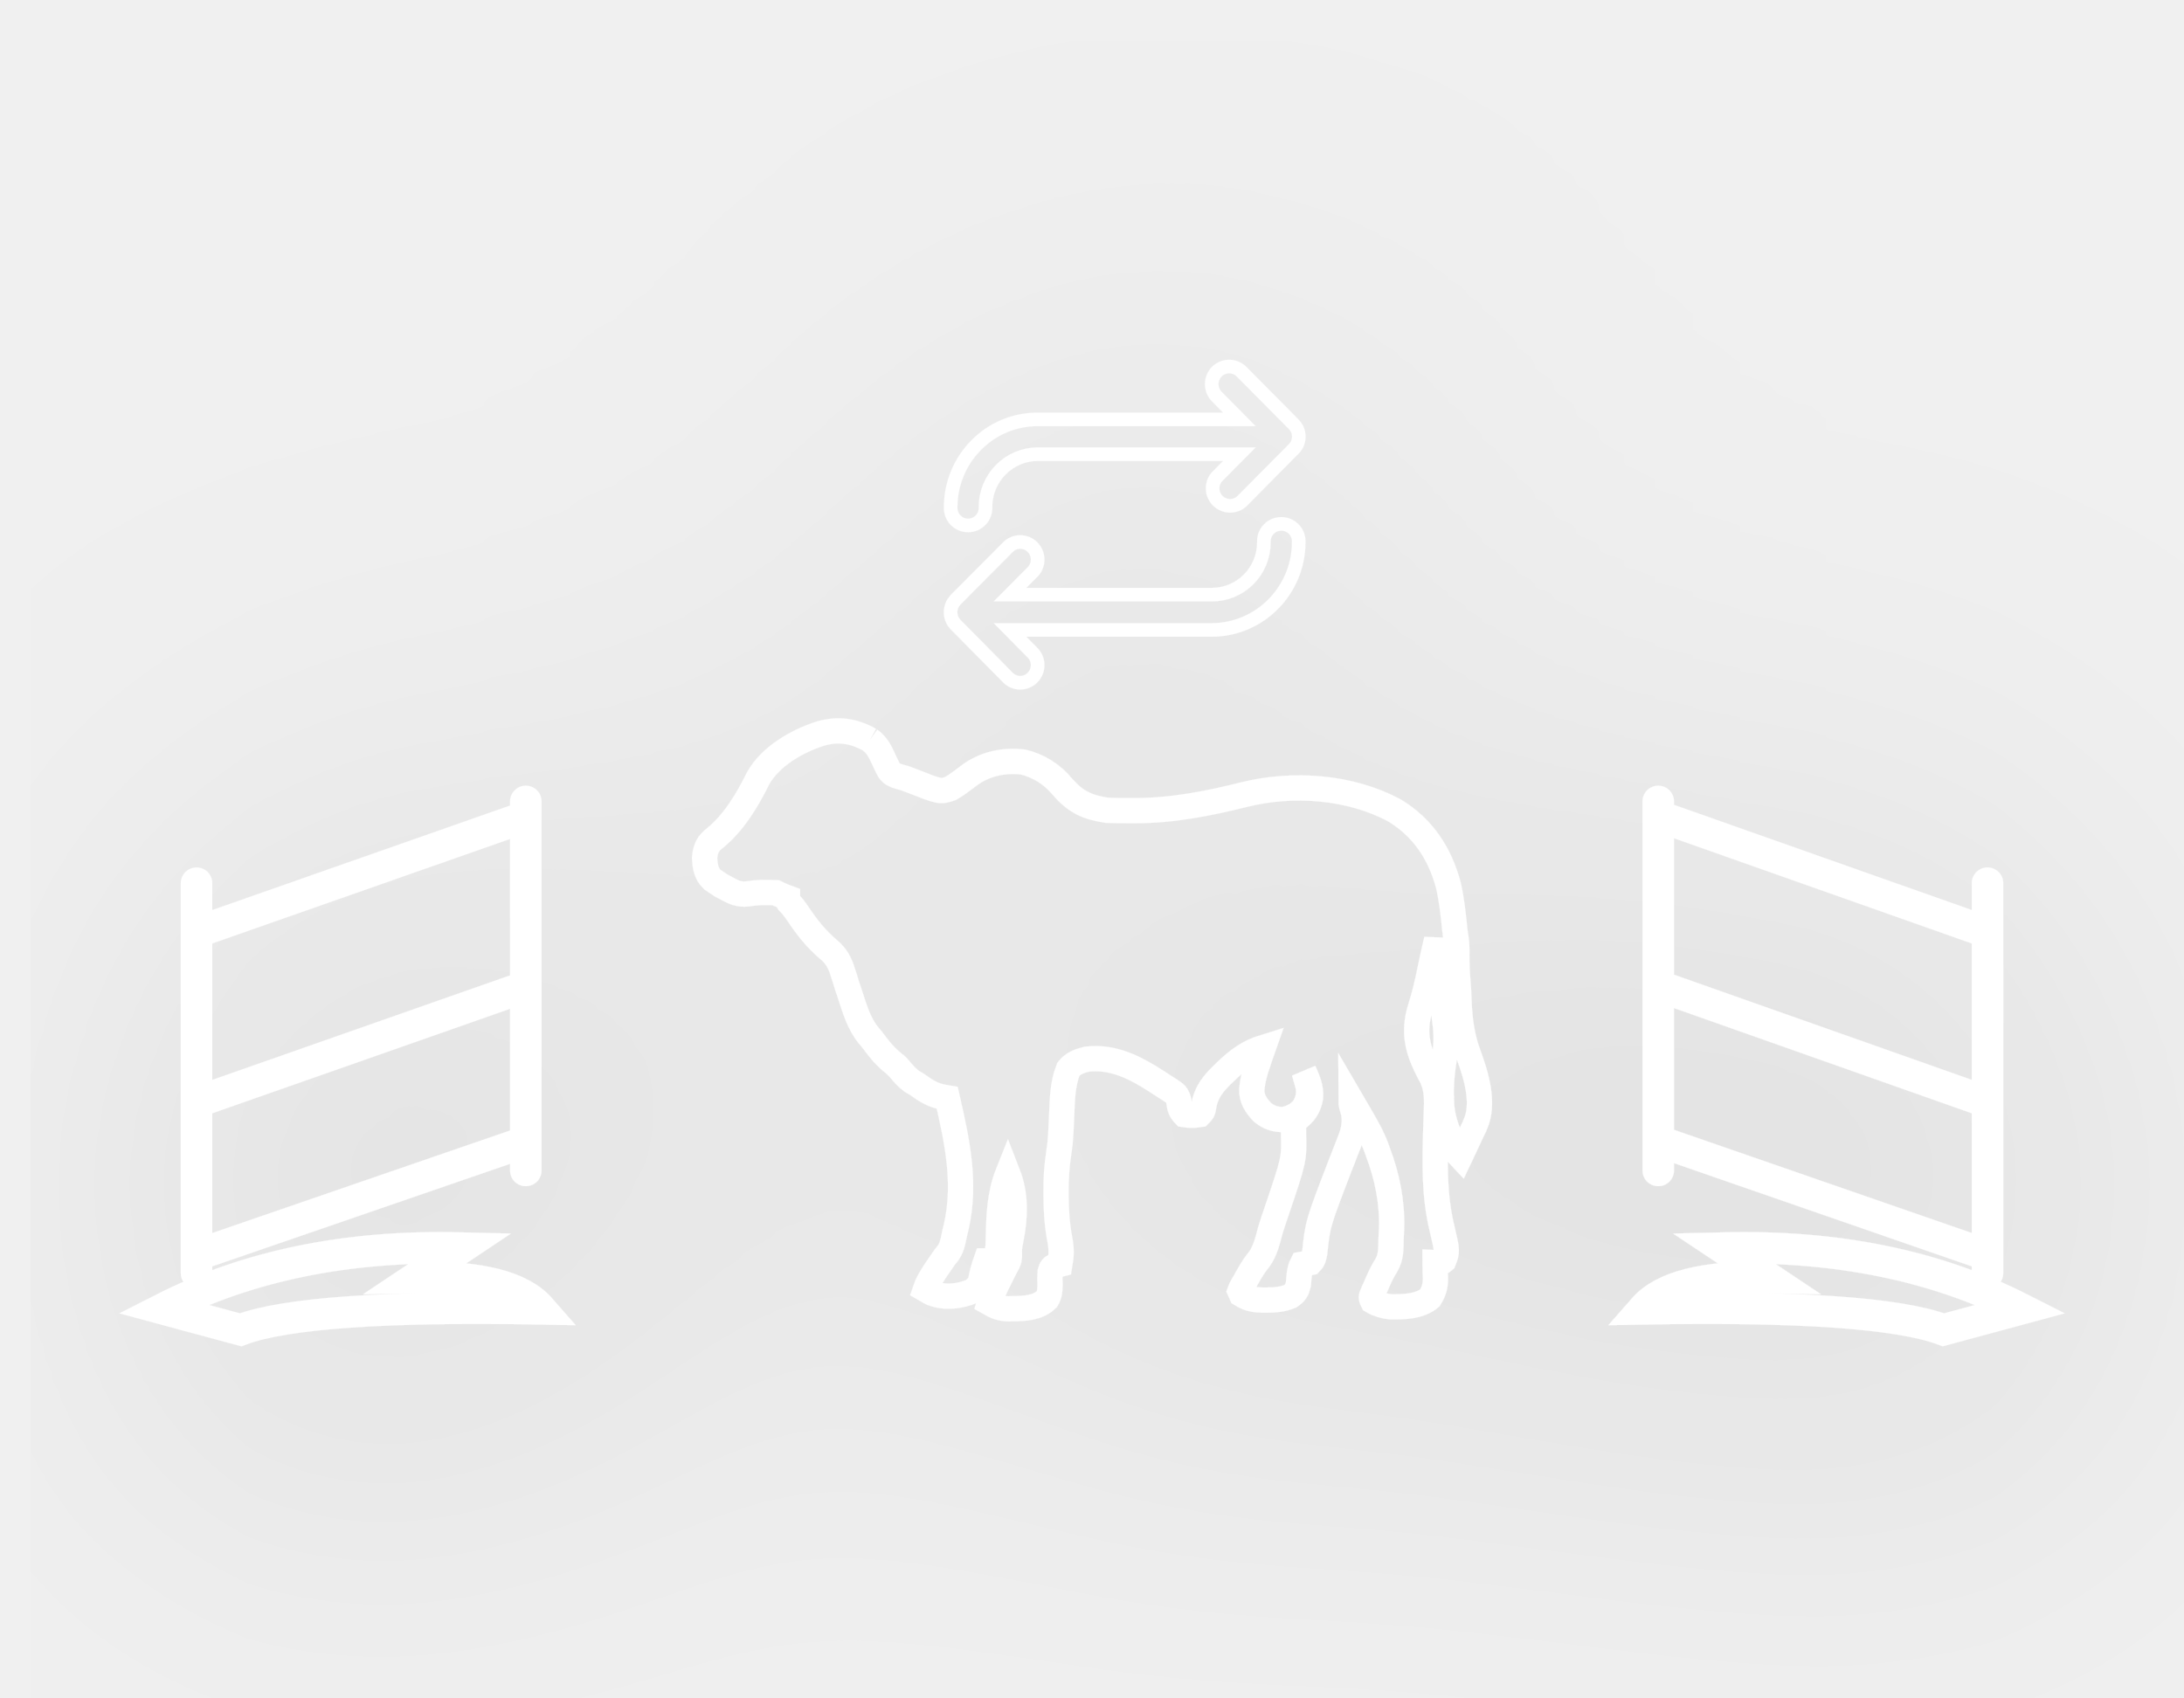
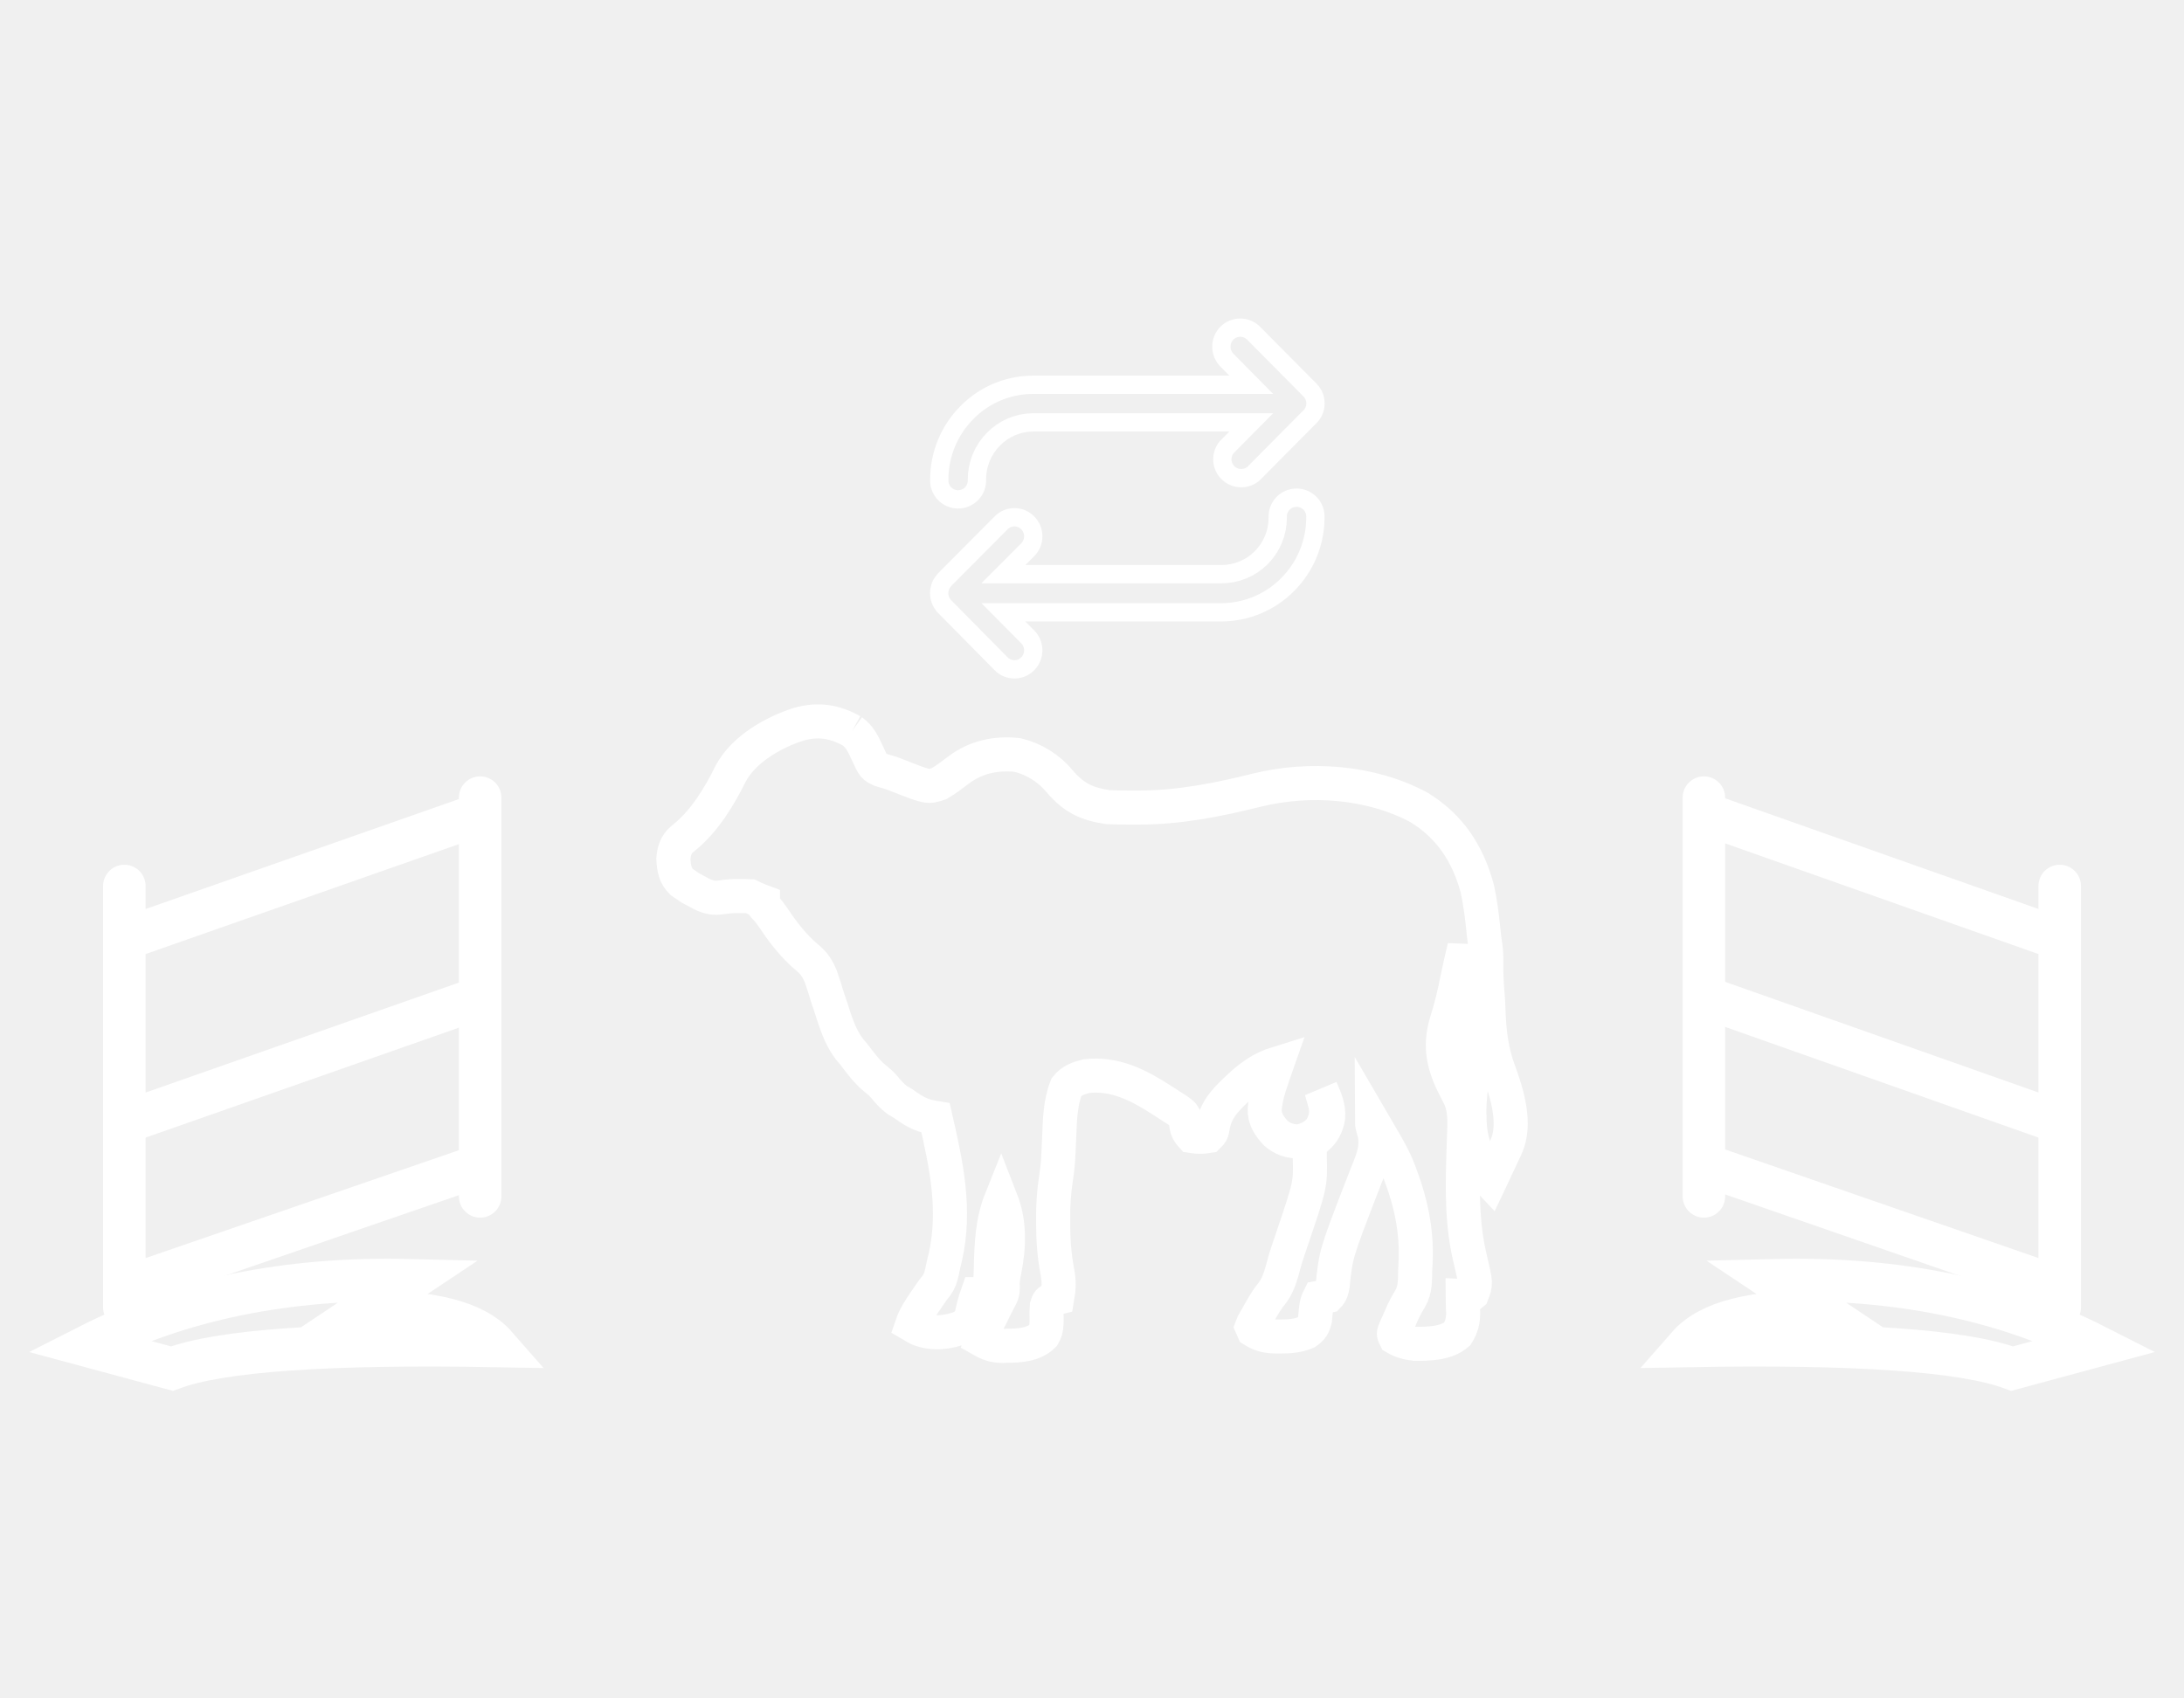
- <svg xmlns="http://www.w3.org/2000/svg" viewBox="153 -11 214.42 126.59" width="394.42" height="306.587">
-   <defs>
-     <filter id="editor-shadow-jjjy4ylh6" filterUnits="userSpaceOnUse" x="61.003" y="-103.049" width="398.42" height="310.587" color-interpolation-filters="sRGB">
-       <feDropShadow dx="3" dy="4" stdDeviation="25" flood-color="#000000" flood-opacity="0.25" />
-     </filter>
-   </defs>
-   <g filter="url(#editor-shadow-jjjy4ylh6)" style="filter: url(&quot;#editor-shadow-jjjy4ylh6&quot;);">
-     <path d="M57 667Q118 636 199 638L178 652Q223 651 237 667Q126 665 94 677Z" fill="none" style="fill: none; stroke: rgb(255, 255, 255); stroke-width: 15; fill-rule: nonzero; fill-opacity: 1; stroke-opacity: 1; stroke-linecap: butt; stroke-linejoin: miter; stroke-miterlimit: 4; stroke-dasharray: none; stroke-dashoffset: 0px; vector-effect: none; visibility: visible; color: rgb(38, 52, 66); font-family: system-ui; font-size: 14px; font-weight: 400; text-anchor: start; opacity: 1;" stroke="#ffffff" stroke-width="15" transform="matrix(0.2058912 0 0 0.2058912 157.267 -39.84999)" />
-     <path d="M943 667Q882 636 801 638L822 652Q777 651 763 667Q874 665 906 677Z" fill="none" style="fill: none; stroke: rgb(255, 255, 255); stroke-width: 15; fill-rule: nonzero; fill-opacity: 1; stroke-opacity: 1; stroke-linecap: butt; stroke-linejoin: miter; stroke-miterlimit: 4; stroke-dasharray: none; stroke-dashoffset: 0px; vector-effect: none; visibility: visible; color: rgb(38, 52, 66); font-family: system-ui; font-size: 14px; font-weight: 400; text-anchor: start; opacity: 1;" stroke="#ffffff" stroke-width="15" transform="matrix(0.2058912 0 0 0.2058912 157.267 -39.84999)" />
-     <path d="M73 464V650M230 425V601M77 486L228 433M77 567L228 514M77 640L228 588M770 425V601M927 464V650M773 433L923 486M773 514L923 567M773 588L923 640" fill="none" stroke="#ffffff" stroke-width="15" stroke-linecap="round" stroke-linejoin="round" style="fill: none; stroke: rgb(255, 255, 255); stroke-width: 15; fill-rule: nonzero; fill-opacity: 1; stroke-opacity: 1; stroke-linecap: round; stroke-linejoin: round; stroke-miterlimit: 4; stroke-dasharray: none; stroke-dashoffset: 0px; vector-effect: none; visibility: visible; color: rgb(38, 52, 66); font-family: system-ui; font-size: 14px; font-weight: 400; text-anchor: start; opacity: 1;" transform="matrix(0.2058912 0 0 0.2058912 157.267 -39.84999)" />
-     <path d="M591.664 313.684L594.055 314.051L596.395 314.656L598.66 315.496L600.832 316.563L602.883 317.844L604.797 319.328L606.547 320.996L608.121 322.832L609.5 324.82L610.672 326.934L611.625 329.16L612.344 331.469L612.828 333.84L613.07 336.246L613.066 338.664L612.921 344.541L612.488 350.402L611.773 356.235L610.773 362.027L609.491 367.76L607.93 373.426L606.094 379.009L603.988 384.496L601.617 389.873L598.984 395.129L596.101 400.247L592.969 405.219L589.6 410.032L586 414.676L582.174 419.138L578.137 423.41L573.927 427.467L569.523 431.313L564.933 434.937L560.172 438.332L555.247 441.486L550.172 444.395L544.963 447.048L539.629 449.441L534.183 451.572L528.637 453.43L523.009 455.012L517.309 456.313L511.551 457.333L505.75 458.066L499.919 458.515L494.074 458.676L218.238 458.676L249.125 489.832L250.684 491.586L252.07 493.48L253.262 495.5L254.254 497.625L255.035 499.84L255.602 502.117L255.941 504.438L256.055 506.781L255.941 509.125L255.602 511.449L255.035 513.727L254.254 515.938L253.262 518.066L252.07 520.086L250.684 521.98L249.125 523.73L247.398 525.336L245.523 526.762L243.516 527.992L241.395 529.016L239.18 529.824L236.898 530.406L234.566 530.758L232.215 530.875L229.863 530.758L227.531 530.406L225.25 529.824L223.035 529.016L220.914 527.992L218.906 526.762L217.031 525.336L215.305 523.73L144.016 451.504L142.914 450.376L141.996 449.094L140.554 447.127L139.387 444.984L138.331 442.431L137.577 439.81L137.125 437.119L136.977 434.359L137.154 431.606L137.615 428.918L138.359 426.294L139.387 423.734L140.567 421.696L141.996 419.824L144.016 417.215L215.305 345.512L217.031 343.906L218.906 342.48L220.914 341.25L223.035 340.227L225.25 339.418L227.531 338.836L229.863 338.484L232.215 338.367L234.566 338.484L236.898 338.836L239.18 339.418L241.395 340.227L243.516 341.25L245.523 342.48L247.398 343.906L249.125 345.512L250.684 347.262L252.07 349.156L253.262 351.176L254.254 353.305L255.035 355.516L255.602 357.793L255.941 360.113L256.055 362.457L255.941 364.801L255.602 367.125L255.035 369.402L254.254 371.613L253.262 373.742L252.07 375.762L250.684 377.656L249.125 379.406L218.238 410.371L494.074 410.371L501.065 410.051L507.988 409.043L514.779 407.362L521.371 405.016L527.702 402.033L533.707 398.441L539.329 394.276L544.512 389.578L549.244 384.339L553.434 378.66L557.05 372.598L560.051 366.207L562.409 359.556L564.102 352.703L565.111 345.716L565.43 338.664L565.426 336.246L565.668 333.84L566.152 331.469L566.871 329.16L567.824 326.934L568.996 324.82L570.375 322.832L571.949 320.996L573.699 319.328L575.609 317.844L577.664 316.563L579.832 315.496L582.102 314.656L584.441 314.051L586.832 313.684L589.246 313.559Z M520.301 98.496L522.621 98.84L524.895 99.406L527.105 100.195L529.227 101.195L531.238 102.398L533.125 103.789L534.867 105.359L605.961 177.066L608.18 179.543L610.785 183.586L611.826 186.142L612.575 188.765L613.031 191.455L613.195 194.211L613.047 196.971L612.595 199.661L611.841 202.283L610.785 204.836L609.567 206.944L608.18 208.941L607.16 210.23L605.961 211.355L534.867 283.063L533.113 284.438L531.234 285.648L529.25 286.676L527.184 287.516L525.043 288.156L522.855 288.598L520.633 288.832L518.402 288.855L516.176 288.672L513.977 288.285L511.824 287.691L509.738 286.898L507.73 285.918L505.828 284.75L504.039 283.414L502.383 281.914L500.875 280.266L499.527 278.484L498.352 276.586L497.355 274.586L496.555 272.504L495.949 270.352L495.547 268.156L495.352 265.93L495.363 263.695L495.582 261.473L496.012 259.281L496.641 257.141L497.465 255.063L498.484 253.074L499.68 251.191L501.047 249.426L531.938 218.266L255.965 218.266L248.972 218.637L242.047 219.699L235.263 221.442L228.684 223.848L222.374 226.887L216.395 230.539L210.805 234.761L205.66 239.516L200.93 244.782L196.738 250.488L193.125 256.576L190.125 262.992L187.767 269.667L186.074 276.543L185.063 283.55L184.742 290.621L184.746 293.043L184.504 295.449L184.023 297.82L183.301 300.129L182.348 302.352L181.18 304.469L179.797 306.457L178.227 308.293L176.473 309.961L174.563 311.441L172.512 312.723L170.34 313.789L168.07 314.633L165.73 315.238L163.34 315.605L160.926 315.727L158.512 315.605L156.121 315.238L153.777 314.633L151.512 313.789L149.34 312.723L147.289 311.441L145.379 309.961L143.625 308.293L142.051 306.457L140.672 304.469L139.5 302.352L138.551 300.129L137.828 297.82L137.344 295.449L137.105 293.043L137.109 290.621L137.25 284.747L137.68 278.887L138.393 273.051L139.391 267.262L140.673 261.525L142.234 255.859L144.069 250.274L146.176 244.789L148.546 239.41L151.18 234.156L154.064 229.036L157.195 224.063L160.568 219.25L164.172 214.609L167.997 210.147L172.035 205.879L176.234 201.804L180.629 197.945L185.211 194.307L189.969 190.902L194.887 187.741L199.961 184.828L205.173 182.171L210.508 179.777L215.959 177.653L221.508 175.805L227.143 174.234L232.848 172.945L238.611 171.944L244.418 171.23L250.25 170.809L256.098 170.68L531.938 170.68L501.047 139.453L499.484 137.691L498.098 135.781L496.898 133.75L495.906 131.613L495.121 129.387L494.555 127.098L494.215 124.762L494.102 122.406L494.215 120.051L494.555 117.719L495.121 115.426L495.906 113.203L496.898 111.066L498.098 109.031L499.484 107.125L501.047 105.359L502.789 103.789L504.676 102.398L506.691 101.195L508.813 100.195L511.02 99.406L513.297 98.84L515.617 98.496L517.957 98.383Z" fill="none" fill-opacity="1" fill-rule="nonzero" stroke="#ffffff" style="fill: none; stroke: rgb(255, 255, 255); stroke-width: 18.5; fill-rule: nonzero; fill-opacity: 1; stroke-opacity: 1; stroke-linecap: butt; stroke-linejoin: miter; stroke-miterlimit: 4; stroke-dasharray: none; stroke-dashoffset: 0px; vector-effect: none; visibility: visible; color: rgb(38, 52, 66); font-family: system-ui; font-size: 14px; font-weight: 400; text-anchor: start; opacity: 1;" transform="matrix(0.07178988 0 0 0.07178988 236.4917 -2.111448)" stroke-width="18.5" />
-     <path fill="none" d="M114 54.1c4.4 3.2 6.2 7.2 8.4 12 3.5 7.6 3.5 7.6 7.5 9.4L135 77c1.3.5 2.7 1 4 1.5 16.8 6.6 16.8 6.6 23 4.5 3.8-2.2 7.2-4.9 10.7-7.5 9.3-7.1 20.9-9.6 32.5-8.2a43.3 43.3 0 0 1 23.2 14.6C236.3 91 243.1 94.2 255 96c4.8.2 9.7.2 14.5.2h2.1c22.3 0 43.6-4.2 65.2-9.6 28.8-7.1 62.6-4.8 89.2 9.5 16.9 10.3 26.9 25.5 32 44.5 2 8.7 2.9 17.5 3.8 26.4.2 1.9.5 3.8.8 5.6.4 3.3.5 6.3.4 9.5 0 5.4.2 10.8.7 16.2.3 3.7.5 7.4.6 11.2.5 11.2 1.7 21 5.6 31.6 4.6 12.4 9.8 29.3 4 41.9-.1.4-.1.4-.9 2-.3.7-.7 1.4-1 2.1-1.1 2.3-2.1 4.6-3.2 6.8-.4.8-.7 1.6-1.1 2.4L465 302c-2.1-2.2-2.8-3.6-3.9-6.4-.4-.9-.7-1.8-1.1-2.7-.3-.9-.7-1.8-1.1-2.8-.3-.9-.7-1.8-1.1-2.7-2.9-7.5-4-13.3-4-21.3-.1-1-.1-2-.1-3 .1-6.8.8-13.2 1.9-19.9 1.4-8.1 1.3-15.1.1-23.2-.8-5.6-1.2-11.3-1.6-16.9-.7-10.1-1.5-20.1-3.1-30.1-1.4 5.8-2.7 11.6-3.9 17.5-1.6 8-3.4 15.7-5.9 23.5-4.4 14.4-1.4 25.1 5.5 38.2.1.3.1.3.9 1.7 3.9 7.2 3.5 14.7 3.2 22.7-.1 1.9-.1 3.7-.2 5.6 0 .9 0 1.9-.1 2.9-.6 20.2-1.1 40.1 3.8 60 3.1 13.2 3.1 13.2.9 18.8-1.7 1.5-3 1.2-5.2 1.1 0 .5 0 .5.1 3.1 0 1.3.1 2.7.1 4 0 .3 0 .3.1 2 0 4.8-.8 7.8-3.3 11.9-6.1 5.2-15.7 5.4-23.4 5.3-3.8-.4-7.3-1.4-10.6-3.3-1-2-1-2-.5-3.6.2-.6.5-1.2.8-1.9.3-.6.6-1.3.9-2s.7-1.5 1-2.2l.9-2.1a70 70 0 0 1 5.1-9.8c2.8-4.8 2.6-10 2.7-15.4l.3-6.2c.5-15.8-2.6-31.1-8.2-45.8-.3-.8-.6-1.6-.9-2.5-2.6-7-6.3-13.3-10.1-19.8-1.7-2.9-3.3-5.8-5-8.7 0 2.7.8 5 1.6 7.6 1.4 7.8-.7 13.3-3.6 20.5-.8 2.1-1.7 4.2-2.5 6.4-.4 1.1-.8 2.2-1.3 3.3-13.9 36.1-13.9 36.1-15.7 53.4-.5 2.6-.7 3.9-2.5 5.8-1.7.4-3.3.7-5 1-1.8 3.5-1.8 7.9-2.2 11.8-.9 3.7-1.7 5-4.8 7.2-4.7 2-9.5 2.3-14.5 2.3h-2c-4.8-.1-8.3-.7-12.5-3.3-.3-.7-.7-1.3-1-2 .6-1.6.6-1.6 1.7-3.5.4-.6.8-1.3 1.2-2s.8-1.5 1.2-2.2l1.2-2.1c1.9-3.3 3.8-6.3 6.2-9.2 3.8-5.2 5.1-11.7 6.8-17.8 1.1-3.6 2.3-7.1 3.5-10.6 10.5-31 10.5-31 10.1-46v-2.4c0-.4 0-.4-.1-2.2.3-2.9 1.7-4 3.8-5.8 3.7-3.1 5.6-6.7 6.4-11.4.5-5.7-1.7-10.6-4-15.8.2.5.2.5.9 3.1.4 1.3.8 2.6 1.1 3.9.2.6.3 1.1.5 1.7 1 5 0 8.9-2.5 13.3-3.1 3.8-7 5.9-11.9 6.9q-7.35.3-12.9-4.5c-3.6-3.9-6.3-7.9-6.1-13.3.5-5.9 2-11.1 4-16.7.2-.8.5-1.6.8-2.5.7-1.9 1.4-3.9 2.1-5.9-8.4 2.6-14.6 7-21 13-.5.5-1.1 1-1.6 1.5-6.8 6.5-11.5 11.6-13 21.1-.4 2.4-.4 2.4-2.4 4.4-3.1.5-5.9.5-9 0-2.5-2.7-2.9-4.4-3.3-8-.9-3.7-1.9-4.4-5-6.5-.9-.6-1.8-1.2-2.8-1.8-.4-.3-.4-.3-2.8-1.8-1-.6-1.9-1.2-2.8-1.8-12.7-8.2-25.8-14.9-41.3-13.1-4.4 1.1-8.1 2.4-11 6-3.5 8.9-3.6 18.5-4 28-.1 2.9-.3 5.7-.4 8.6-.1.6-.1 1.3-.1 1.9q-.3 5.7-1.2 11.4c-1.2 7.7-1.7 15.3-1.6 23.2v1.9c0 9 .6 17.8 2.3 26.6 1 5.1.9 9.3 0 14.4l-2.4.6c-2.6 1.4-2.6 1.4-3.4 4-.2 2.5-.2 4.9-.1 7.4 0 3.1-.1 5.9-1.8 8.7-5.3 5.3-13.5 5.7-20.6 5.7-.7 0-1.4 0-2 .1-4.7-.1-7.7-1.2-11.7-3.5 1.5-5 3.6-9.4 6-14 .7-1.4 1.4-2.8 2.1-4.3 1-1.9 2-3.8 3-5.8 1.1-2.3.9-4.3.8-6.8.1-2.5.5-4.7 1-7.1 2.6-13.2 3.1-26.2-1.9-39-4.8 12-5.3 24.6-5.6 37.4-.2 8.7-.2 8.7-2.4 12.6-1.9 1.6-2.5 2-5 2-1.4 4-2.5 7.9-3.2 12.1-1.1 2.7-2.5 4-4.8 5.9-7.6 3.1-16.1 4.2-24 1.2-1.6-.8-1.6-.8-4-2.2 1.6-4.7 4.2-8.5 6.9-12.6.5-.6.9-1.3 1.4-2 3.4-5 3.4-5 5.3-7.3 1.6-2.3 2.1-4.1 2.8-6.8.2-1 .4-1.9.6-2.8l.6-2.8c.2-.9.5-1.9.7-2.8 6-26.3.6-51.1-5.3-76.9l-1.8-.3c-6.6-1.1-10.9-3.9-16.2-7.7-1.1-.7-2.1-1.3-3.2-1.9-2.9-2.2-4.9-4.5-7.2-7.3-1.6-1.8-3.2-3.2-5-4.6-4.6-3.8-8-8.5-11.6-13.2-.5-.7-1.1-1.3-1.7-2-6-7.3-8.4-16.2-11.3-25-.3-1.1-.7-2.1-1.1-3.2-.7-2.2-1.4-4.3-2-6.5-.4-1-.7-2-1-3l-.9-2.7c-1.8-4.6-3.9-7.8-7.7-10.9-7.3-6.2-12.9-13.3-18.2-21.3-1.5-2.2-3-4.3-4.9-6.2C65 150 65 150 65 148l-2.4-.9C60 146 60 146 58 145c-1.9-.1-3.7-.1-5.6-.1h-3.2c-2.7.1-5.2.4-7.9.8-5.1.7-8.9-1.2-13.3-3.7-.9-.5-1.8-1-2.8-1.5-.7-.5-1.4-1-2.2-1.5-.4-.3-.4-.3-2.7-1.8-3.7-3.6-4.3-7.7-4.6-12.8.4-4.5 1.4-7.7 4.7-10.7.6-.5 1.2-.9 1.7-1.4 11-9 19.1-22.5 25.3-35.1C54.6 64 70.7 54.8 84.5 50.4c10.7-3.1 19.8-1.7 29.5 3.7" transform="matrix(0.1651043 0 0 0.1651043 219.583 32.67603)" style="fill: none; stroke: rgb(255, 255, 255); stroke-width: 15; fill-rule: nonzero; fill-opacity: 1; stroke-opacity: 1; stroke-linecap: butt; stroke-linejoin: miter; stroke-miterlimit: 4; stroke-dasharray: none; stroke-dashoffset: 0px; vector-effect: none; visibility: visible; color: rgb(38, 52, 66); font-family: system-ui; font-size: 14px; font-weight: 400; text-anchor: start; opacity: 1;" stroke="#ffffff" stroke-width="15" />
+ <svg xmlns="http://www.w3.org/2000/svg" viewBox="161 -3 198.42 110.59" width="394.42" height="306.587">
+   <g style="">
+     <path d="M57 667Q118 636 199 638L178 652Q223 651 237 667Q126 665 94 677Z" fill="none" style="fill: none; stroke: rgb(255, 255, 255); stroke-width: 18.75; fill-rule: nonzero; fill-opacity: 1; stroke-opacity: 1; stroke-linecap: butt; stroke-linejoin: miter; stroke-miterlimit: 4; stroke-dasharray: none; stroke-dashoffset: 0px; vector-effect: none; visibility: visible; color: rgb(38, 52, 66); font-family: system-ui; font-size: 14px; font-weight: 400; text-anchor: start; opacity: 1;" stroke="#ffffff" stroke-width="18.75" transform="matrix(0.2058912 0 0 0.2058912 157.267 -39.84999)" />
+     <path d="M943 667Q882 636 801 638L822 652Q777 651 763 667Q874 665 906 677Z" fill="none" style="fill: none; stroke: rgb(255, 255, 255); stroke-width: 18.75; fill-rule: nonzero; fill-opacity: 1; stroke-opacity: 1; stroke-linecap: butt; stroke-linejoin: miter; stroke-miterlimit: 4; stroke-dasharray: none; stroke-dashoffset: 0px; vector-effect: none; visibility: visible; color: rgb(38, 52, 66); font-family: system-ui; font-size: 14px; font-weight: 400; text-anchor: start; opacity: 1;" stroke="#ffffff" stroke-width="18.75" transform="matrix(0.2058912 0 0 0.2058912 157.267 -39.84999)" />
+     <path d="M73 464V650M230 425V601M77 486L228 433M77 567L228 514M77 640L228 588M770 425V601M927 464V650M773 433L923 486M773 514L923 567M773 588L923 640" fill="none" stroke="#ffffff" stroke-width="18.75" stroke-linecap="round" stroke-linejoin="round" style="fill: none; stroke: rgb(255, 255, 255); stroke-width: 18.75; fill-rule: nonzero; fill-opacity: 1; stroke-opacity: 1; stroke-linecap: round; stroke-linejoin: round; stroke-miterlimit: 4; stroke-dasharray: none; stroke-dashoffset: 0px; vector-effect: none; visibility: visible; color: rgb(38, 52, 66); font-family: system-ui; font-size: 14px; font-weight: 400; text-anchor: start; opacity: 1;" transform="matrix(0.2058912 0 0 0.2058912 157.267 -39.84999)" />
+     <path d="M591.664 313.684L594.055 314.051L596.395 314.656L598.66 315.496L600.832 316.563L602.883 317.844L604.797 319.328L606.547 320.996L608.121 322.832L609.5 324.82L610.672 326.934L611.625 329.16L612.344 331.469L612.828 333.84L613.07 336.246L613.066 338.664L612.921 344.541L612.488 350.402L611.773 356.235L610.773 362.027L609.491 367.76L607.93 373.426L606.094 379.009L603.988 384.496L601.617 389.873L598.984 395.129L596.101 400.247L592.969 405.219L589.6 410.032L586 414.676L582.174 419.138L578.137 423.41L573.927 427.467L569.523 431.313L564.933 434.937L560.172 438.332L555.247 441.486L550.172 444.395L544.963 447.048L539.629 449.441L534.183 451.572L528.637 453.43L523.009 455.012L517.309 456.313L511.551 457.333L505.75 458.066L499.919 458.515L494.074 458.676L218.238 458.676L249.125 489.832L250.684 491.586L252.07 493.48L253.262 495.5L254.254 497.625L255.035 499.84L255.602 502.117L255.941 504.438L256.055 506.781L255.941 509.125L255.602 511.449L255.035 513.727L254.254 515.938L253.262 518.066L252.07 520.086L250.684 521.98L249.125 523.73L247.398 525.336L245.523 526.762L243.516 527.992L241.395 529.016L239.18 529.824L236.898 530.406L234.566 530.758L232.215 530.875L229.863 530.758L227.531 530.406L225.25 529.824L223.035 529.016L220.914 527.992L218.906 526.762L217.031 525.336L215.305 523.73L144.016 451.504L142.914 450.376L141.996 449.094L140.554 447.127L139.387 444.984L138.331 442.431L137.577 439.81L137.125 437.119L136.977 434.359L137.154 431.606L137.615 428.918L138.359 426.294L139.387 423.734L140.567 421.696L141.996 419.824L144.016 417.215L215.305 345.512L217.031 343.906L218.906 342.48L220.914 341.25L223.035 340.227L225.25 339.418L227.531 338.836L229.863 338.484L232.215 338.367L234.566 338.484L236.898 338.836L239.18 339.418L241.395 340.227L243.516 341.25L245.523 342.48L247.398 343.906L249.125 345.512L250.684 347.262L252.07 349.156L253.262 351.176L254.254 353.305L255.035 355.516L255.602 357.793L255.941 360.113L256.055 362.457L255.941 364.801L255.602 367.125L255.035 369.402L254.254 371.613L253.262 373.742L252.07 375.762L250.684 377.656L249.125 379.406L218.238 410.371L494.074 410.371L501.065 410.051L507.988 409.043L514.779 407.362L521.371 405.016L527.702 402.033L533.707 398.441L539.329 394.276L544.512 389.578L549.244 384.339L553.434 378.66L557.05 372.598L560.051 366.207L562.409 359.556L564.102 352.703L565.111 345.716L565.43 338.664L565.426 336.246L565.668 333.84L566.152 331.469L566.871 329.16L567.824 326.934L568.996 324.82L570.375 322.832L571.949 320.996L573.699 319.328L575.609 317.844L577.664 316.563L579.832 315.496L582.102 314.656L584.441 314.051L586.832 313.684L589.246 313.559Z M520.301 98.496L522.621 98.84L524.895 99.406L527.105 100.195L529.227 101.195L531.238 102.398L533.125 103.789L534.867 105.359L605.961 177.066L608.18 179.543L610.785 183.586L611.826 186.142L612.575 188.765L613.031 191.455L613.195 194.211L613.047 196.971L612.595 199.661L611.841 202.283L610.785 204.836L609.567 206.944L608.18 208.941L607.16 210.23L605.961 211.355L534.867 283.063L533.113 284.438L531.234 285.648L529.25 286.676L527.184 287.516L525.043 288.156L522.855 288.598L520.633 288.832L518.402 288.855L516.176 288.672L513.977 288.285L511.824 287.691L509.738 286.898L507.73 285.918L505.828 284.75L504.039 283.414L502.383 281.914L500.875 280.266L499.527 278.484L498.352 276.586L497.355 274.586L496.555 272.504L495.949 270.352L495.547 268.156L495.352 265.93L495.363 263.695L495.582 261.473L496.012 259.281L496.641 257.141L497.465 255.063L498.484 253.074L499.68 251.191L501.047 249.426L531.938 218.266L255.965 218.266L248.972 218.637L242.047 219.699L235.263 221.442L228.684 223.848L222.374 226.887L216.395 230.539L210.805 234.761L205.66 239.516L200.93 244.782L196.738 250.488L193.125 256.576L190.125 262.992L187.767 269.667L186.074 276.543L185.063 283.55L184.742 290.621L184.746 293.043L184.504 295.449L184.023 297.82L183.301 300.129L182.348 302.352L181.18 304.469L179.797 306.457L178.227 308.293L176.473 309.961L174.563 311.441L172.512 312.723L170.34 313.789L168.07 314.633L165.73 315.238L163.34 315.605L160.926 315.727L158.512 315.605L156.121 315.238L153.777 314.633L151.512 313.789L149.34 312.723L147.289 311.441L145.379 309.961L143.625 308.293L142.051 306.457L140.672 304.469L139.5 302.352L138.551 300.129L137.828 297.82L137.344 295.449L137.105 293.043L137.109 290.621L137.25 284.747L137.68 278.887L138.393 273.051L139.391 267.262L140.673 261.525L142.234 255.859L144.069 250.274L146.176 244.789L148.546 239.41L151.18 234.156L154.064 229.036L157.195 224.063L160.568 219.25L164.172 214.609L167.997 210.147L172.035 205.879L176.234 201.804L180.629 197.945L185.211 194.307L189.969 190.902L194.887 187.741L199.961 184.828L205.173 182.171L210.508 179.777L215.959 177.653L221.508 175.805L227.143 174.234L232.848 172.945L238.611 171.944L244.418 171.23L250.25 170.809L256.098 170.68L531.938 170.68L501.047 139.453L499.484 137.691L498.098 135.781L496.898 133.75L495.906 131.613L495.121 129.387L494.555 127.098L494.215 124.762L494.102 122.406L494.215 120.051L494.555 117.719L495.121 115.426L495.906 113.203L496.898 111.066L498.098 109.031L499.484 107.125L501.047 105.359L502.789 103.789L504.676 102.398L506.691 101.195L508.813 100.195L511.02 99.406L513.297 98.84L515.617 98.496L517.957 98.383Z" fill="none" fill-opacity="1" fill-rule="nonzero" stroke="#ffffff" style="fill: none; stroke: rgb(255, 255, 255); stroke-width: 23.125; fill-rule: nonzero; fill-opacity: 1; stroke-opacity: 1; stroke-linecap: butt; stroke-linejoin: miter; stroke-miterlimit: 4; stroke-dasharray: none; stroke-dashoffset: 0px; vector-effect: none; visibility: visible; color: rgb(38, 52, 66); font-family: system-ui; font-size: 14px; font-weight: 400; text-anchor: start; opacity: 1;" transform="matrix(0.07178988 0 0 0.07178988 236.4917 -2.111448)" stroke-width="23.125" />
+     <path fill="none" d="M114 54.1c4.4 3.2 6.2 7.2 8.4 12 3.5 7.6 3.5 7.6 7.5 9.4L135 77c1.3.5 2.7 1 4 1.5 16.8 6.6 16.8 6.6 23 4.5 3.8-2.2 7.2-4.9 10.7-7.5 9.3-7.1 20.9-9.6 32.5-8.2a43.3 43.3 0 0 1 23.2 14.6C236.3 91 243.1 94.2 255 96c4.8.2 9.7.2 14.5.2h2.1c22.3 0 43.6-4.2 65.2-9.6 28.8-7.1 62.6-4.8 89.2 9.5 16.9 10.3 26.9 25.5 32 44.5 2 8.7 2.9 17.5 3.8 26.4.2 1.9.5 3.8.8 5.6.4 3.3.5 6.3.4 9.5 0 5.4.2 10.8.7 16.2.3 3.7.5 7.4.6 11.2.5 11.2 1.7 21 5.6 31.6 4.6 12.4 9.8 29.3 4 41.9-.1.4-.1.4-.9 2-.3.7-.7 1.4-1 2.1-1.1 2.3-2.1 4.6-3.2 6.8-.4.8-.7 1.6-1.1 2.4L465 302c-2.1-2.2-2.8-3.6-3.9-6.4-.4-.9-.7-1.8-1.1-2.7-.3-.9-.7-1.8-1.1-2.8-.3-.9-.7-1.8-1.1-2.7-2.9-7.5-4-13.3-4-21.3-.1-1-.1-2-.1-3 .1-6.8.8-13.2 1.9-19.9 1.4-8.1 1.3-15.1.1-23.2-.8-5.6-1.2-11.3-1.6-16.9-.7-10.1-1.5-20.1-3.1-30.1-1.4 5.8-2.7 11.6-3.9 17.5-1.6 8-3.4 15.7-5.9 23.5-4.4 14.4-1.4 25.1 5.5 38.2.1.3.1.3.9 1.7 3.9 7.2 3.5 14.7 3.2 22.7-.1 1.9-.1 3.7-.2 5.6 0 .9 0 1.9-.1 2.9-.6 20.2-1.1 40.1 3.8 60 3.1 13.2 3.1 13.2.9 18.8-1.7 1.5-3 1.2-5.2 1.1 0 .5 0 .5.1 3.1 0 1.3.1 2.7.1 4 0 .3 0 .3.1 2 0 4.8-.8 7.8-3.3 11.9-6.1 5.2-15.7 5.4-23.4 5.3-3.8-.4-7.3-1.4-10.6-3.3-1-2-1-2-.5-3.6.2-.6.5-1.2.8-1.9.3-.6.6-1.3.9-2s.7-1.5 1-2.2l.9-2.1a70 70 0 0 1 5.1-9.8c2.8-4.8 2.6-10 2.7-15.4l.3-6.2c.5-15.8-2.6-31.1-8.2-45.8-.3-.8-.6-1.6-.9-2.5-2.6-7-6.3-13.3-10.1-19.8-1.7-2.9-3.3-5.8-5-8.7 0 2.7.8 5 1.6 7.6 1.4 7.8-.7 13.3-3.6 20.5-.8 2.1-1.7 4.2-2.5 6.4-.4 1.1-.8 2.2-1.3 3.3-13.9 36.1-13.9 36.1-15.7 53.4-.5 2.6-.7 3.9-2.5 5.8-1.7.4-3.3.7-5 1-1.8 3.5-1.8 7.9-2.2 11.8-.9 3.7-1.7 5-4.8 7.2-4.7 2-9.5 2.3-14.5 2.3h-2c-4.8-.1-8.3-.7-12.5-3.3-.3-.7-.7-1.3-1-2 .6-1.6.6-1.6 1.7-3.5.4-.6.8-1.3 1.2-2s.8-1.5 1.2-2.2l1.2-2.1c1.9-3.3 3.8-6.3 6.2-9.2 3.8-5.2 5.1-11.7 6.8-17.8 1.1-3.6 2.3-7.1 3.5-10.6 10.5-31 10.5-31 10.1-46v-2.4c0-.4 0-.4-.1-2.2.3-2.9 1.7-4 3.8-5.8 3.7-3.1 5.6-6.7 6.4-11.4.5-5.7-1.7-10.6-4-15.8.2.5.2.5.9 3.1.4 1.3.8 2.6 1.1 3.9.2.6.3 1.1.5 1.7 1 5 0 8.9-2.5 13.3-3.1 3.8-7 5.9-11.9 6.9q-7.35.3-12.9-4.5c-3.6-3.9-6.3-7.9-6.1-13.3.5-5.9 2-11.1 4-16.7.2-.8.5-1.6.8-2.5.7-1.9 1.4-3.9 2.1-5.9-8.4 2.6-14.6 7-21 13-.5.5-1.1 1-1.6 1.5-6.8 6.5-11.5 11.6-13 21.1-.4 2.4-.4 2.4-2.4 4.4-3.1.5-5.9.5-9 0-2.5-2.7-2.9-4.4-3.3-8-.9-3.7-1.9-4.4-5-6.5-.9-.6-1.8-1.2-2.8-1.8-.4-.3-.4-.3-2.8-1.8-1-.6-1.9-1.2-2.8-1.8-12.7-8.2-25.8-14.9-41.3-13.1-4.4 1.1-8.1 2.4-11 6-3.5 8.9-3.6 18.5-4 28-.1 2.9-.3 5.7-.4 8.6-.1.6-.1 1.3-.1 1.9q-.3 5.7-1.2 11.4c-1.2 7.7-1.7 15.3-1.6 23.2v1.9c0 9 .6 17.8 2.3 26.6 1 5.1.9 9.3 0 14.4l-2.4.6c-2.6 1.4-2.6 1.4-3.4 4-.2 2.5-.2 4.9-.1 7.4 0 3.1-.1 5.9-1.8 8.7-5.3 5.3-13.5 5.7-20.6 5.7-.7 0-1.4 0-2 .1-4.7-.1-7.7-1.2-11.7-3.5 1.5-5 3.6-9.4 6-14 .7-1.4 1.4-2.8 2.1-4.3 1-1.9 2-3.8 3-5.8 1.1-2.3.9-4.3.8-6.8.1-2.5.5-4.7 1-7.1 2.6-13.2 3.1-26.2-1.9-39-4.8 12-5.3 24.6-5.6 37.4-.2 8.7-.2 8.7-2.4 12.6-1.9 1.6-2.5 2-5 2-1.4 4-2.5 7.9-3.2 12.1-1.1 2.7-2.5 4-4.8 5.9-7.6 3.1-16.1 4.2-24 1.2-1.6-.8-1.6-.8-4-2.2 1.6-4.7 4.2-8.5 6.9-12.6.5-.6.9-1.3 1.4-2 3.4-5 3.4-5 5.3-7.3 1.6-2.3 2.1-4.1 2.8-6.8.2-1 .4-1.9.6-2.8l.6-2.8c.2-.9.5-1.9.7-2.8 6-26.3.6-51.1-5.3-76.9l-1.8-.3c-6.6-1.1-10.9-3.9-16.2-7.7-1.1-.7-2.1-1.3-3.2-1.9-2.9-2.2-4.9-4.5-7.2-7.3-1.6-1.8-3.2-3.2-5-4.6-4.6-3.8-8-8.5-11.6-13.2-.5-.7-1.1-1.3-1.7-2-6-7.3-8.4-16.2-11.3-25-.3-1.1-.7-2.1-1.1-3.2-.7-2.2-1.4-4.3-2-6.5-.4-1-.7-2-1-3l-.9-2.7c-1.8-4.6-3.9-7.8-7.7-10.9-7.3-6.2-12.9-13.3-18.2-21.3-1.5-2.2-3-4.3-4.9-6.2C65 150 65 150 65 148l-2.4-.9C60 146 60 146 58 145c-1.9-.1-3.7-.1-5.6-.1h-3.2c-2.7.1-5.2.4-7.9.8-5.1.7-8.9-1.2-13.3-3.7-.9-.5-1.8-1-2.8-1.5-.7-.5-1.4-1-2.2-1.5-.4-.3-.4-.3-2.7-1.8-3.7-3.6-4.3-7.7-4.6-12.8.4-4.5 1.4-7.7 4.7-10.7.6-.5 1.2-.9 1.7-1.4 11-9 19.1-22.5 25.3-35.1C54.6 64 70.7 54.8 84.5 50.4c10.7-3.1 19.8-1.7 29.5 3.7" transform="matrix(0.1651043 0 0 0.1651043 219.583 32.67603)" style="fill: none; stroke: rgb(255, 255, 255); stroke-width: 18.75; fill-rule: nonzero; fill-opacity: 1; stroke-opacity: 1; stroke-linecap: butt; stroke-linejoin: miter; stroke-miterlimit: 4; stroke-dasharray: none; stroke-dashoffset: 0px; vector-effect: none; visibility: visible; color: rgb(38, 52, 66); font-family: system-ui; font-size: 14px; font-weight: 400; text-anchor: start; opacity: 1;" stroke="#ffffff" stroke-width="18.75" />
  </g>
</svg>
